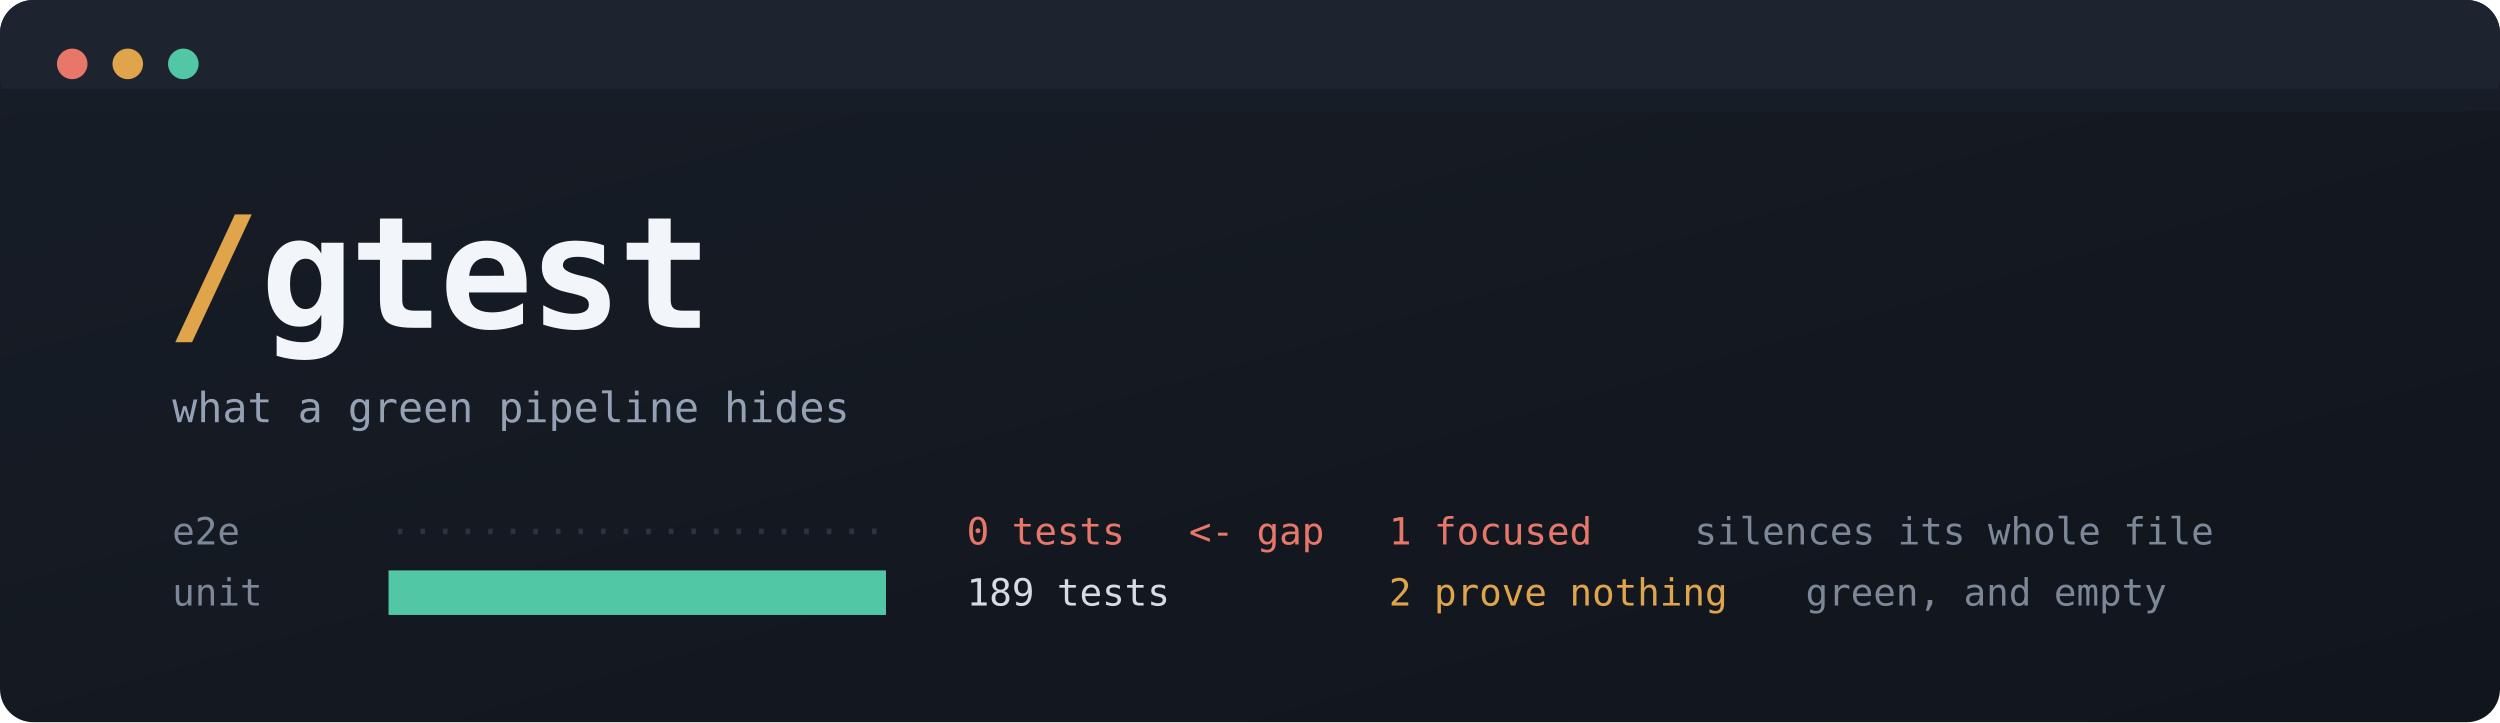
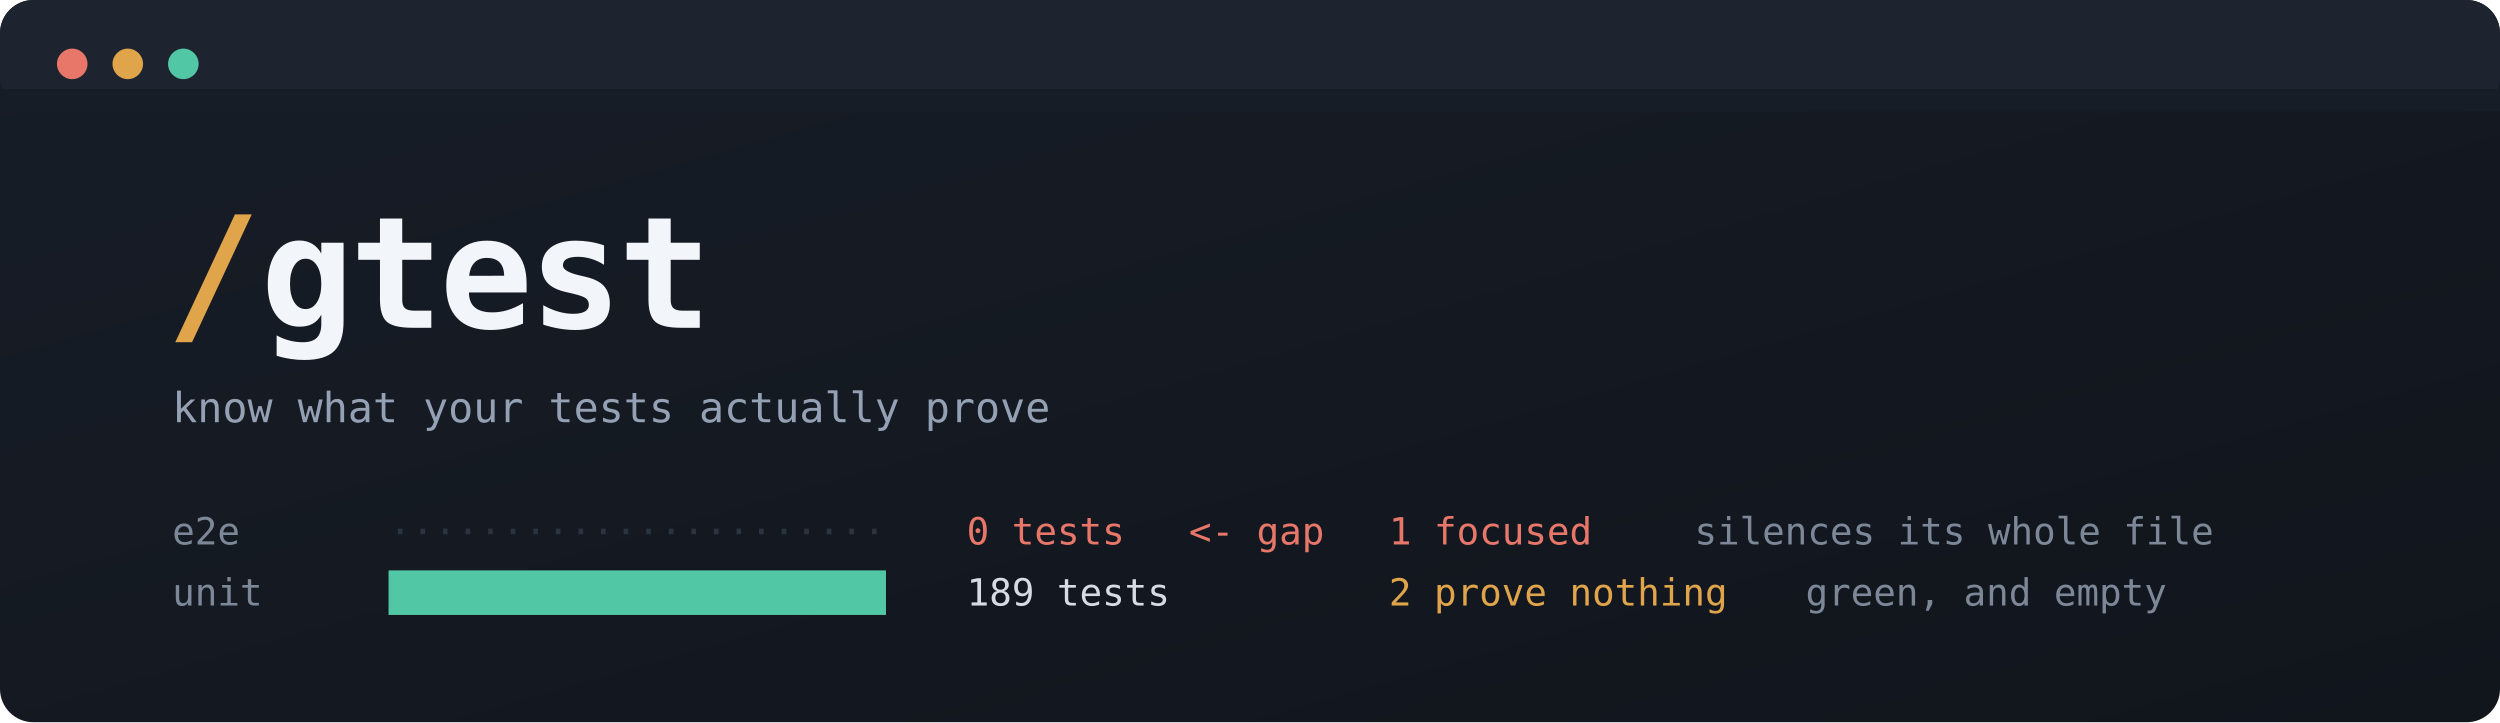
- <svg xmlns="http://www.w3.org/2000/svg" width="900" height="260" viewBox="0 0 900 260" role="img" aria-label="gtest — what a green pipeline hides">
+ <svg xmlns="http://www.w3.org/2000/svg" width="900" height="260" viewBox="0 0 900 260" role="img" aria-label="gtest — know what your tests actually prove">
  <defs>
    <linearGradient id="bg" x1="0" y1="0" x2="1" y2="1">
      <stop offset="0%" stop-color="#171d27" />
      <stop offset="100%" stop-color="#11151c" />
    </linearGradient>
  </defs>
  <rect width="900" height="260" rx="12" fill="url(#bg)" />
  <rect width="900" height="40" rx="12" fill="#1d2430" />
  <rect y="32" width="900" height="8" fill="#171d27" />
  <circle cx="26" cy="23" r="5.5" fill="#e8776a" />
  <circle cx="46" cy="23" r="5.5" fill="#e0a44b" />
  <circle cx="66" cy="23" r="5.5" fill="#52c7a6" />
  <g font-family="IBM Plex Mono,ui-monospace,SF Mono,Menlo,Consolas,monospace">
    <text x="60" y="118" font-size="56" font-weight="600" fill="#f2f5f9" letter-spacing="-1.5">
      <tspan fill="#e0a44b">/</tspan>gtest</text>
    <text x="62" y="152" font-size="15" fill="#94a1b4">
-       what a green pipeline hides
+       know what your tests actually prove
    </text>
    <g font-size="13.5">
      <text x="62" y="196" fill="#7c8798">e2e</text>
      <text x="140" y="196" fill="#2b3340">······················</text>
      <text x="348" y="196" fill="#e8776a">0 tests</text>
      <text x="428" y="196" fill="#e8776a">&lt;- gap</text>
      <text x="62" y="218" fill="#7c8798">unit</text>
      <text x="140" y="218" fill="#52c7a6">██████████████████████</text>
      <text x="348" y="218" fill="#d7dce4">189 tests</text>
      <text x="500" y="196" fill="#e8776a">1 focused</text>
      <text x="610" y="196" fill="#7c8798">silences its whole file</text>
      <text x="500" y="218" fill="#e0a44b">2 prove nothing</text>
      <text x="650" y="218" fill="#7c8798">green, and empty</text>
    </g>
  </g>
</svg>
